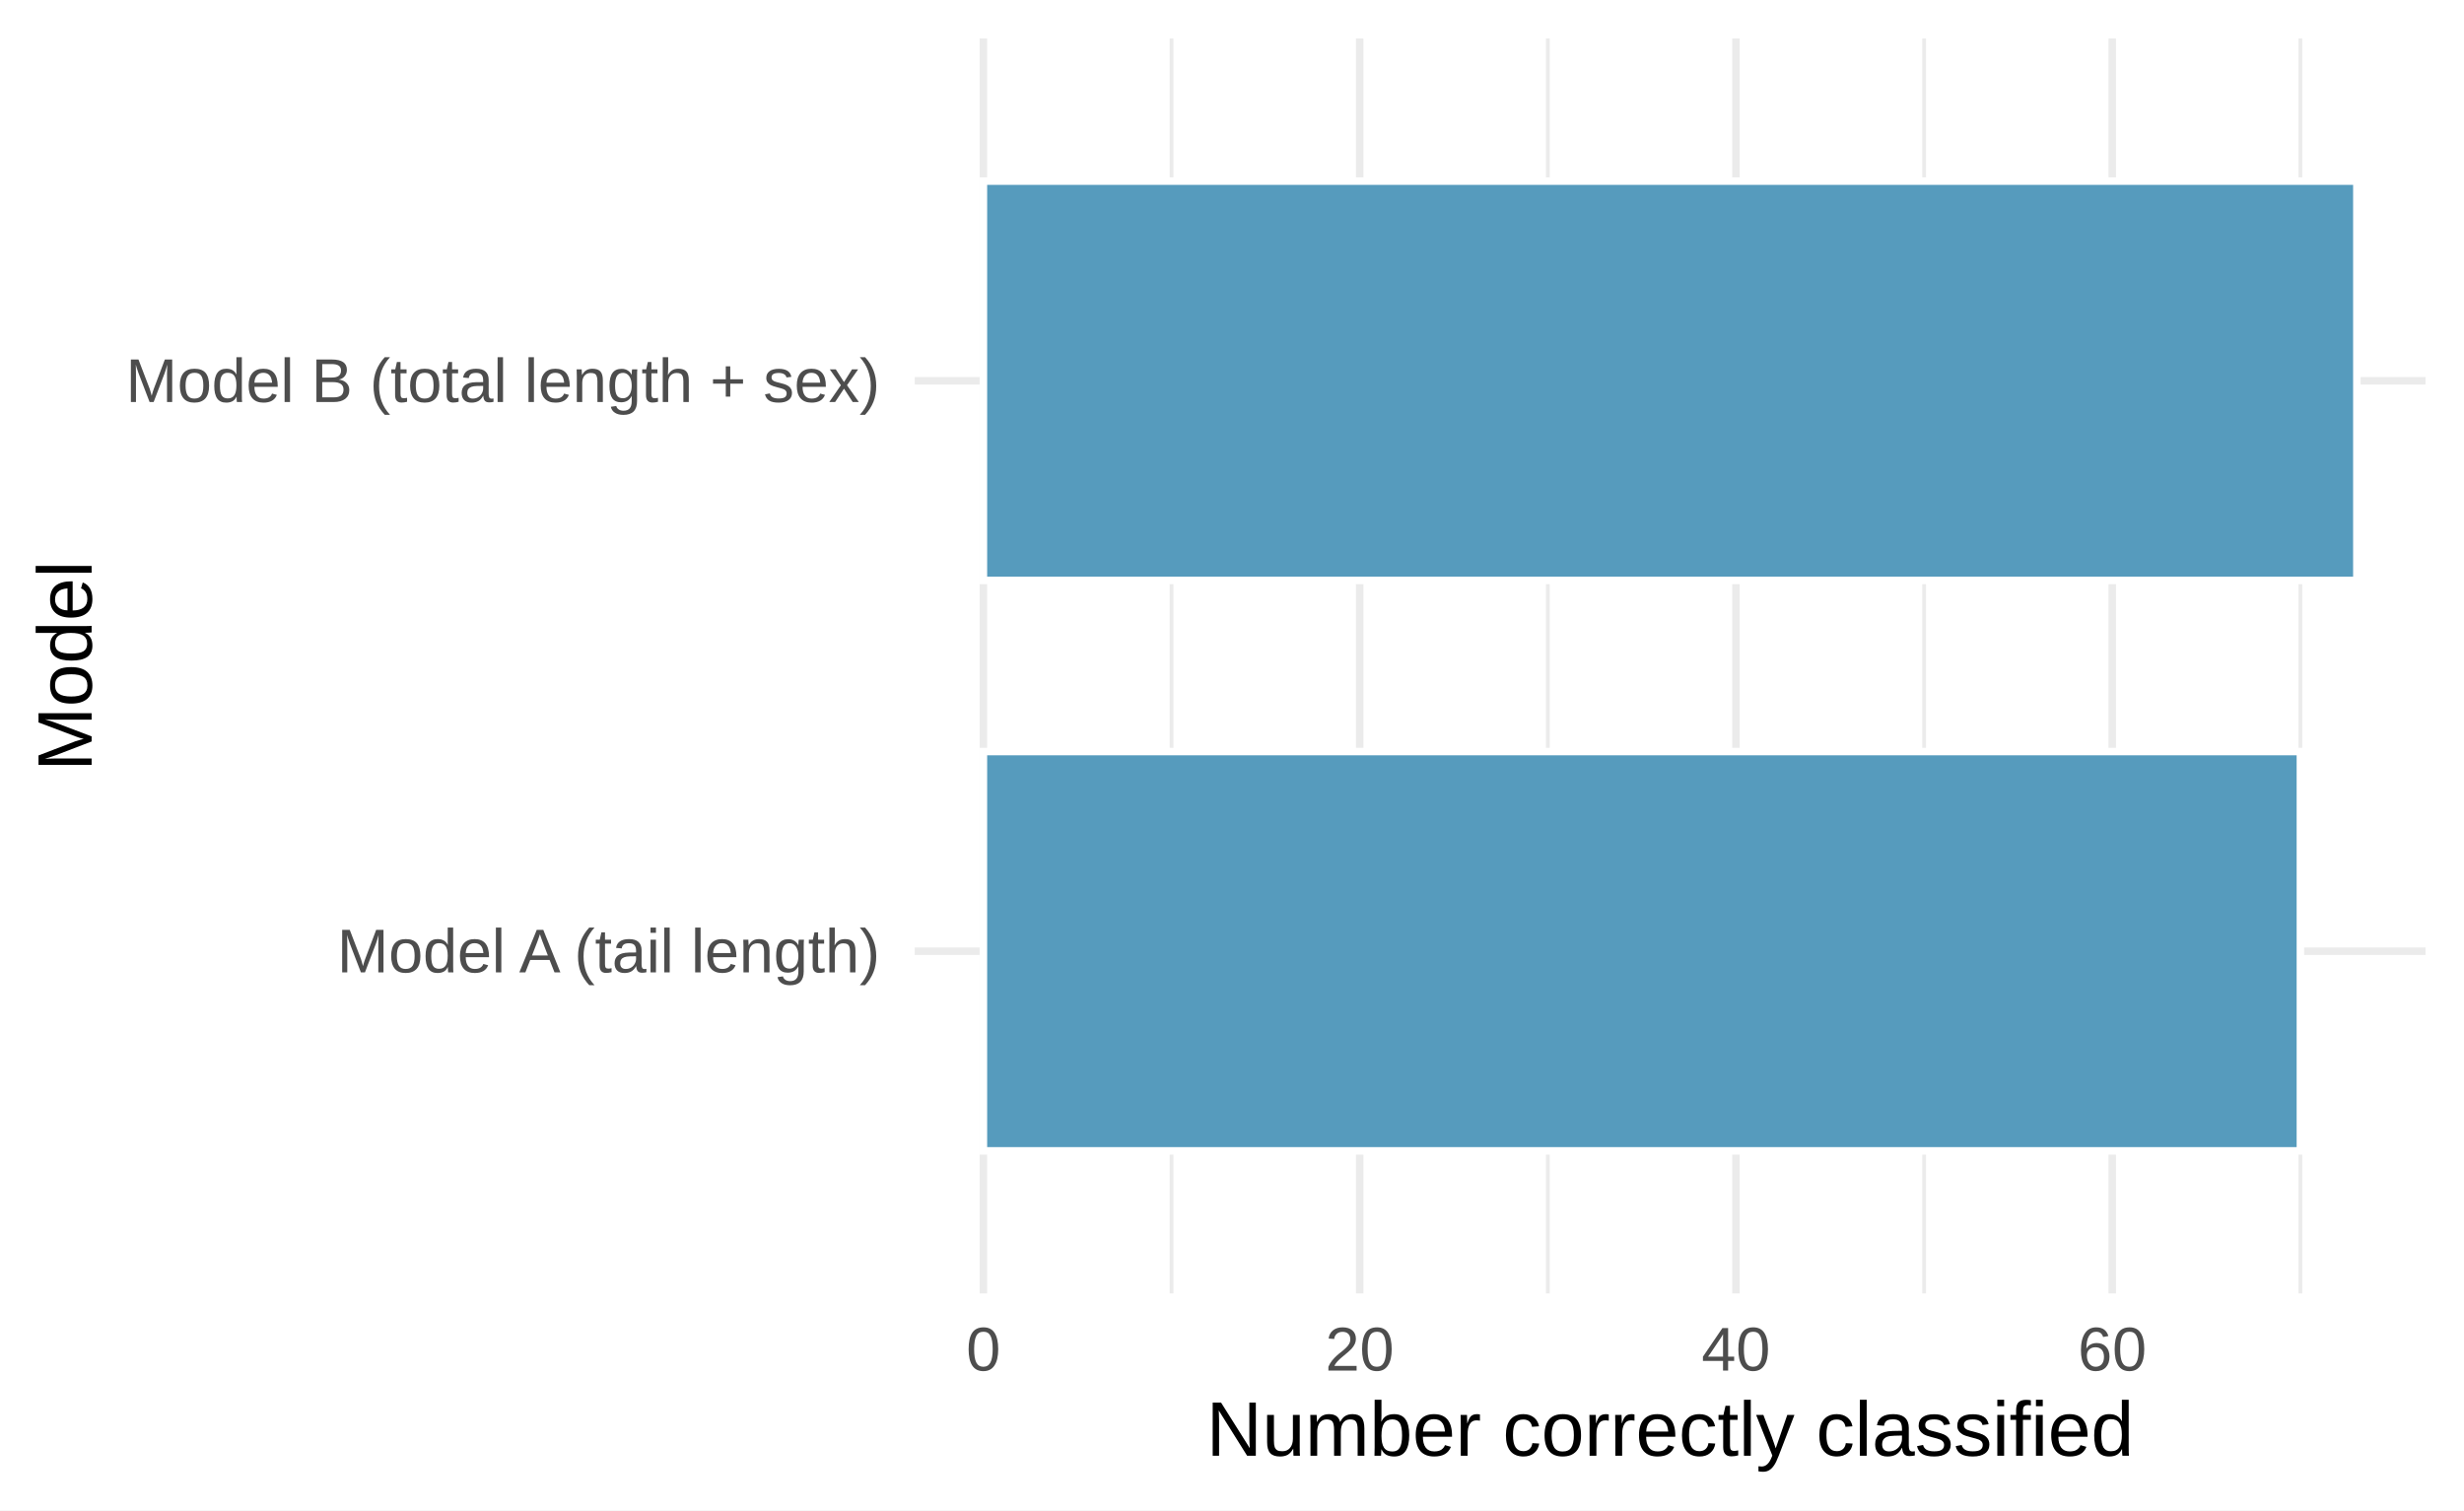
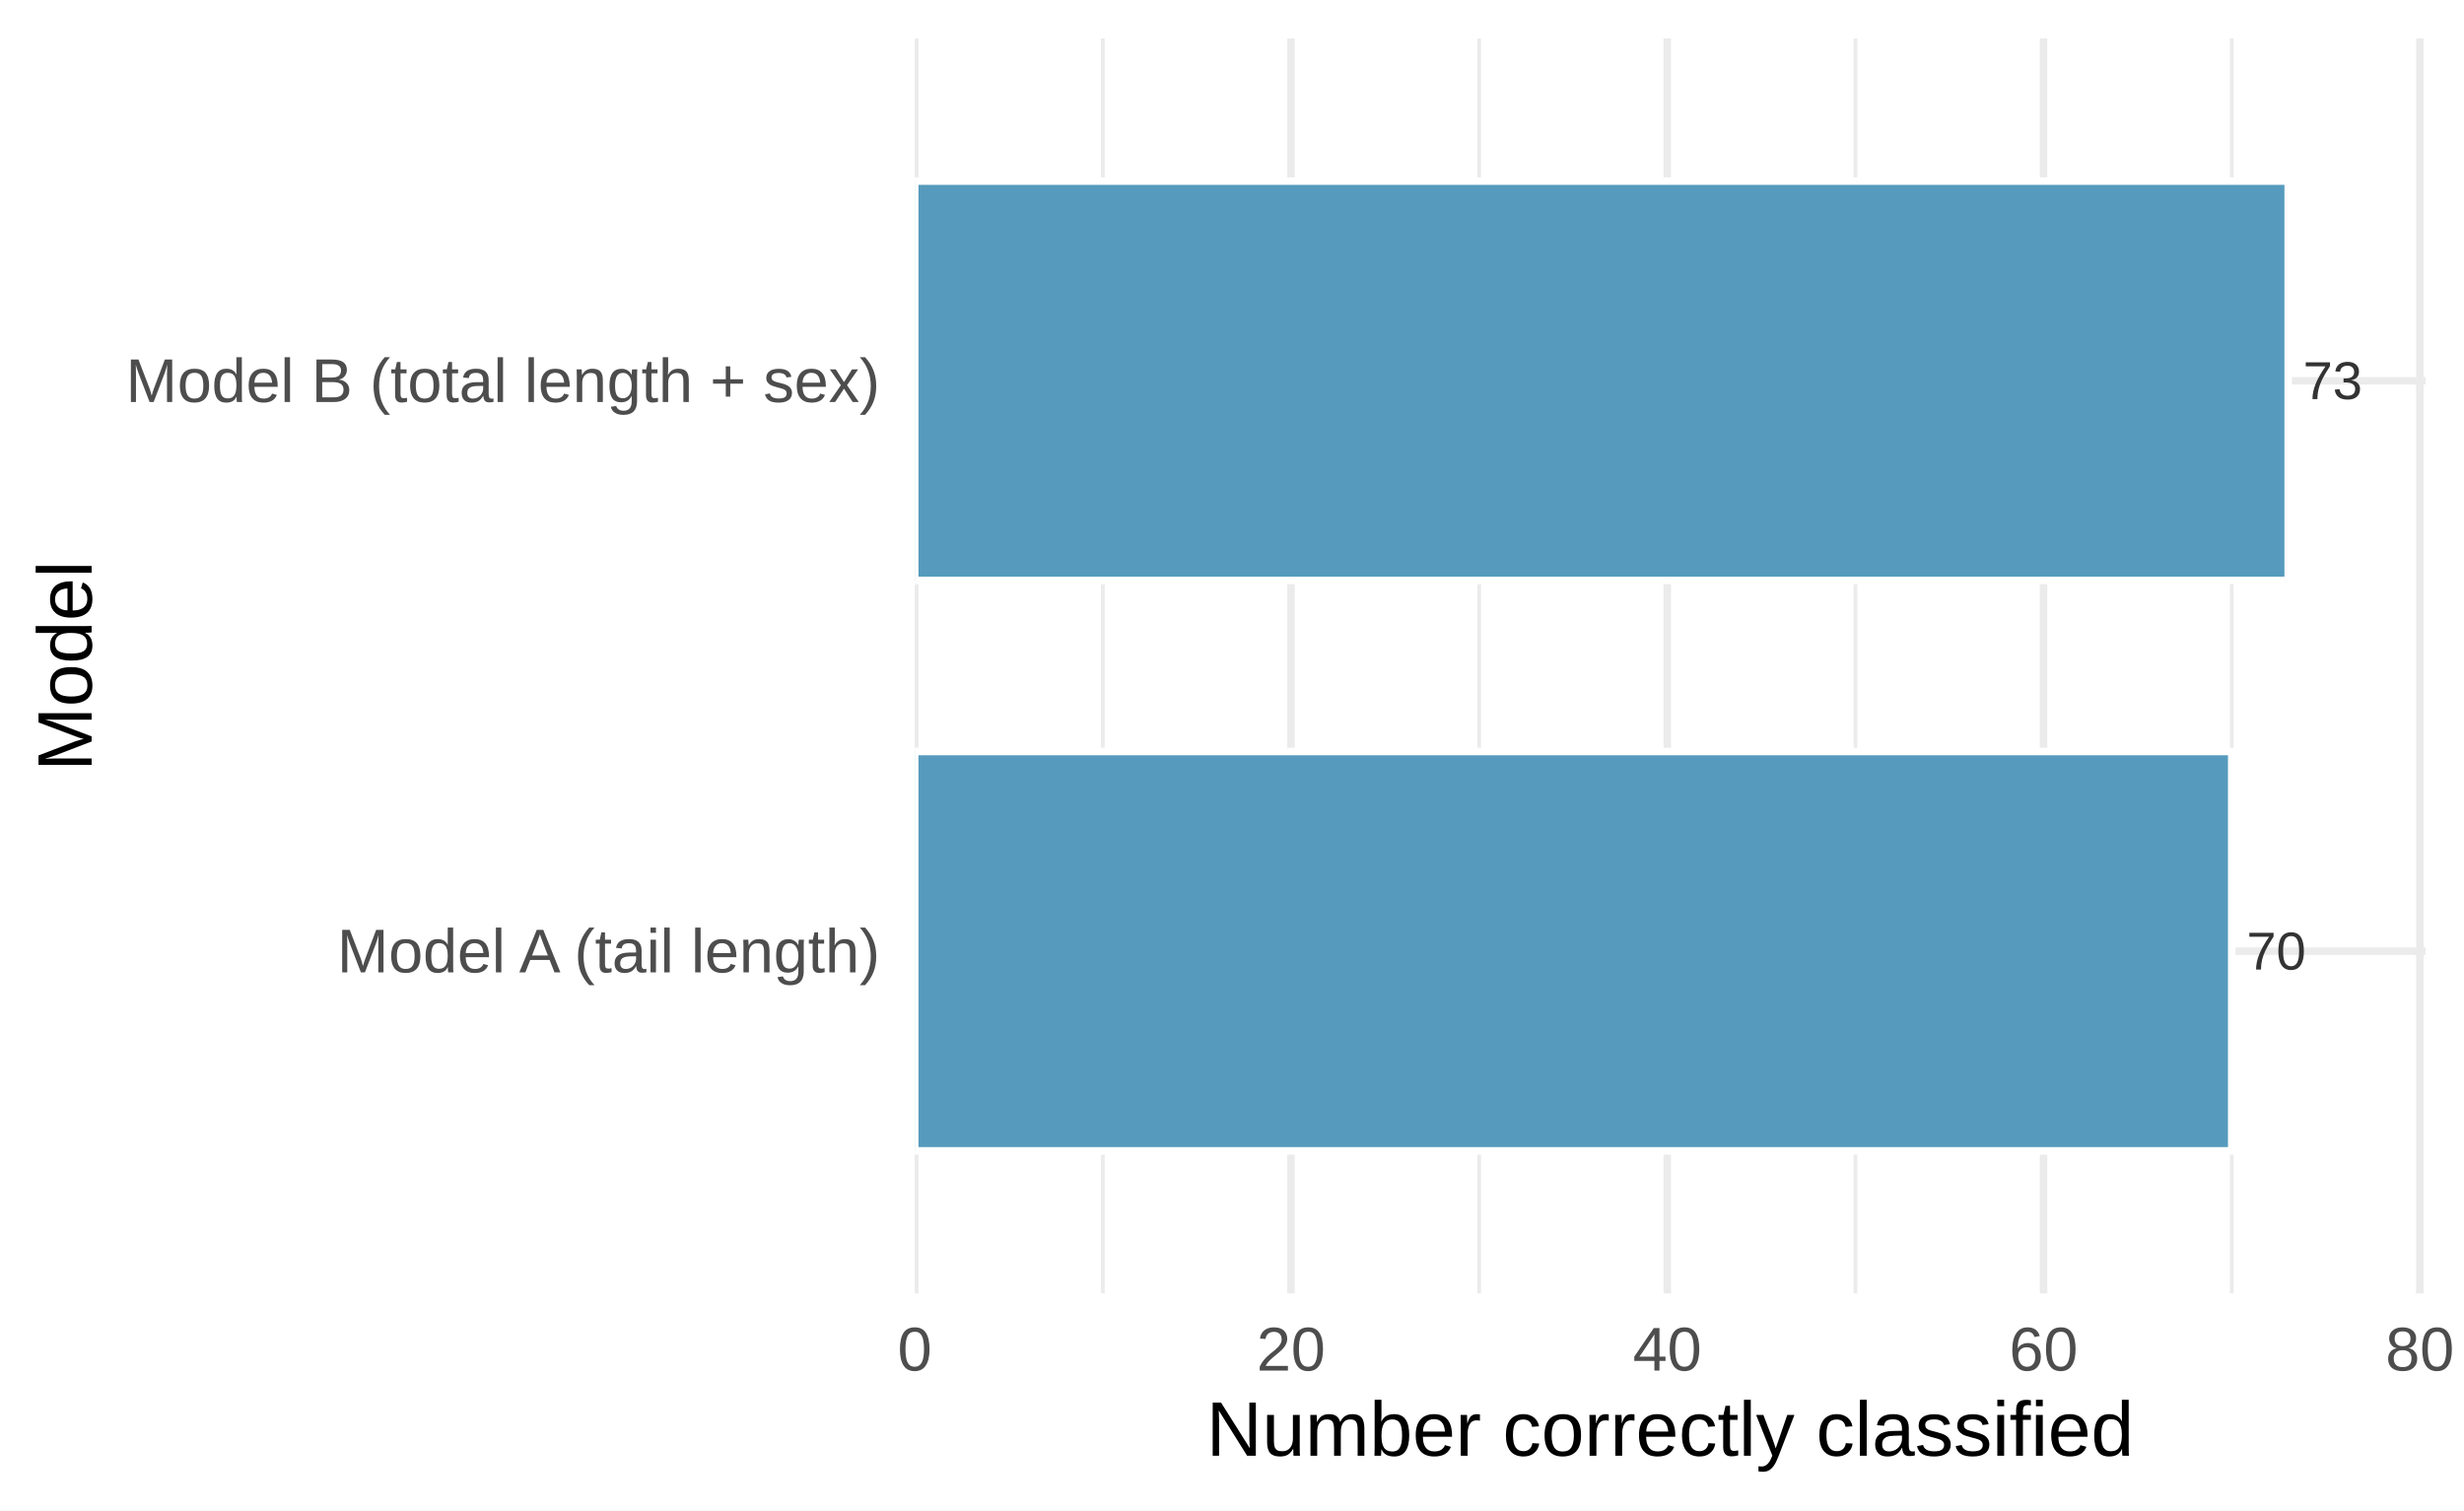
<svg xmlns="http://www.w3.org/2000/svg" width="446.40pt" height="273.60pt" viewBox="0 0 446.40 273.60">
  <g class="svglite">
    <defs>
      <style type="text/css">
    .svglite line, .svglite polyline, .svglite polygon, .svglite path, .svglite rect, .svglite circle {
      fill: none;
      stroke: #000000;
      stroke-linecap: round;
      stroke-linejoin: round;
      stroke-miterlimit: 10.00;
    }
    .svglite text {
      white-space: pre;
    }
    .svglite g.glyphgroup path {
      fill: inherit;
      stroke: none;
    }
  </style>
    </defs>
    <rect width="100%" height="100%" style="stroke: none; fill: #FFFFFF;" />
    <defs>
      <clipPath id="cpMC4wMHw0NDYuNDB8MC4wMHwyNzMuNjA=">
        <rect x="0.00" y="0.00" width="446.40" height="273.60" />
      </clipPath>
    </defs>
    <g clip-path="url(#cpMC4wMHw0NDYuNDB8MC4wMHwyNzMuNjA=)">
      <rect x="-0" y="-0" width="446.40" height="273.60" style="stroke-width: 1.36; stroke: none; fill: #FFFFFF;" />
    </g>
    <defs>
      <clipPath id="cpMTY1LjcyfDQzOS40M3w2Ljk3fDIzNC4zMg==">
        <rect x="165.72" y="6.97" width="273.71" height="227.35" />
      </clipPath>
    </defs>
    <g clip-path="url(#cpMTY1LjcyfDQzOS40M3w2Ljk3fDIzNC4zMg==)">
-       <polyline points="212.25,234.32 212.25,6.97 " style="stroke-width: 0.68; stroke: #EBEBEB; stroke-linecap: butt;" />
-       <polyline points="280.42,234.32 280.42,6.97 " style="stroke-width: 0.68; stroke: #EBEBEB; stroke-linecap: butt;" />
-       <polyline points="348.59,234.32 348.59,6.97 " style="stroke-width: 0.68; stroke: #EBEBEB; stroke-linecap: butt;" />
-       <polyline points="416.76,234.32 416.76,6.97 " style="stroke-width: 0.68; stroke: #EBEBEB; stroke-linecap: butt;" />
+       <polyline points="199.80,234.32 199.80,6.97 " style="stroke-width: 0.68; stroke: #EBEBEB; stroke-linecap: butt;" />
+       <polyline points="267.98,234.32 267.98,6.97 " style="stroke-width: 0.68; stroke: #EBEBEB; stroke-linecap: butt;" />
+       <polyline points="336.15,234.32 336.15,6.97 " style="stroke-width: 0.68; stroke: #EBEBEB; stroke-linecap: butt;" />
+       <polyline points="404.32,234.32 404.32,6.97 " style="stroke-width: 0.68; stroke: #EBEBEB; stroke-linecap: butt;" />
      <polyline points="165.72,172.32 439.43,172.32 " style="stroke-width: 1.36; stroke: #EBEBEB; stroke-linecap: butt;" />
      <polyline points="165.72,68.98 439.43,68.98 " style="stroke-width: 1.36; stroke: #EBEBEB; stroke-linecap: butt;" />
-       <polyline points="178.16,234.32 178.16,6.97 " style="stroke-width: 1.36; stroke: #EBEBEB; stroke-linecap: butt;" />
-       <polyline points="246.33,234.32 246.33,6.97 " style="stroke-width: 1.36; stroke: #EBEBEB; stroke-linecap: butt;" />
-       <polyline points="314.50,234.32 314.50,6.97 " style="stroke-width: 1.36; stroke: #EBEBEB; stroke-linecap: butt;" />
-       <polyline points="382.67,234.32 382.67,6.97 " style="stroke-width: 1.36; stroke: #EBEBEB; stroke-linecap: butt;" />
-       <rect x="178.16" y="136.15" width="238.60" height="72.34" style="stroke-width: 1.36; stroke: #FFFFFF; stroke-linecap: butt; stroke-linejoin: miter; fill: #569BBD;" />
-       <rect x="178.16" y="32.81" width="248.83" height="72.34" style="stroke-width: 1.36; stroke: #FFFFFF; stroke-linecap: butt; stroke-linejoin: miter; fill: #569BBD;" />
+       <polyline points="165.72,234.32 165.72,6.97 " style="stroke-width: 1.36; stroke: #EBEBEB; stroke-linecap: butt;" />
+       <polyline points="233.89,234.32 233.89,6.97 " style="stroke-width: 1.36; stroke: #EBEBEB; stroke-linecap: butt;" />
+       <polyline points="302.06,234.32 302.06,6.97 " style="stroke-width: 1.36; stroke: #EBEBEB; stroke-linecap: butt;" />
+       <polyline points="370.23,234.32 370.23,6.97 " style="stroke-width: 1.36; stroke: #EBEBEB; stroke-linecap: butt;" />
+       <polyline points="438.40,234.32 438.40,6.97 " style="stroke-width: 1.36; stroke: #EBEBEB; stroke-linecap: butt;" />
+       <rect x="165.72" y="136.15" width="238.60" height="72.34" style="stroke-width: 1.36; stroke: #FFFFFF; stroke-linecap: butt; stroke-linejoin: miter; fill: #569BBD;" />
+       <rect x="165.72" y="32.81" width="248.83" height="72.34" style="stroke-width: 1.36; stroke: #FFFFFF; stroke-linecap: butt; stroke-linejoin: miter; fill: #569BBD;" />
+       <text x="407.01" y="175.64" style="font-size: 9.67px;fill: #333333; font-family: &quot;Liberation Sans&quot;;" textLength="10.75px" lengthAdjust="spacingAndGlyphs">70</text>
+       <text x="417.23" y="72.30" style="font-size: 9.67px;fill: #333333; font-family: &quot;Liberation Sans&quot;;" textLength="10.75px" lengthAdjust="spacingAndGlyphs">73</text>
    </g>
    <g clip-path="url(#cpMC4wMHw0NDYuNDB8MC4wMHwyNzMuNjA=)">
      <text x="159.44" y="176.16" text-anchor="end" style="font-size: 11.20px;fill: #4D4D4D; font-family: &quot;Liberation Sans&quot;;" textLength="98.20px" lengthAdjust="spacingAndGlyphs">Model A (tail length)</text>
      <text x="159.44" y="72.83" text-anchor="end" style="font-size: 11.20px;fill: #4D4D4D; font-family: &quot;Liberation Sans&quot;;" textLength="136.45px" lengthAdjust="spacingAndGlyphs">Model B (total length + sex)</text>
-       <text x="178.16" y="248.29" text-anchor="middle" style="font-size: 11.20px;fill: #4D4D4D; font-family: &quot;Liberation Sans&quot;;" textLength="6.22px" lengthAdjust="spacingAndGlyphs">0</text>
-       <text x="246.33" y="248.29" text-anchor="middle" style="font-size: 11.20px;fill: #4D4D4D; font-family: &quot;Liberation Sans&quot;;" textLength="12.44px" lengthAdjust="spacingAndGlyphs">20</text>
-       <text x="314.50" y="248.29" text-anchor="middle" style="font-size: 11.20px;fill: #4D4D4D; font-family: &quot;Liberation Sans&quot;;" textLength="12.44px" lengthAdjust="spacingAndGlyphs">40</text>
-       <text x="382.67" y="248.29" text-anchor="middle" style="font-size: 11.20px;fill: #4D4D4D; font-family: &quot;Liberation Sans&quot;;" textLength="12.44px" lengthAdjust="spacingAndGlyphs">60</text>
+       <text x="165.72" y="248.29" text-anchor="middle" style="font-size: 11.20px;fill: #4D4D4D; font-family: &quot;Liberation Sans&quot;;" textLength="6.22px" lengthAdjust="spacingAndGlyphs">0</text>
+       <text x="233.89" y="248.29" text-anchor="middle" style="font-size: 11.20px;fill: #4D4D4D; font-family: &quot;Liberation Sans&quot;;" textLength="12.44px" lengthAdjust="spacingAndGlyphs">20</text>
+       <text x="302.06" y="248.29" text-anchor="middle" style="font-size: 11.20px;fill: #4D4D4D; font-family: &quot;Liberation Sans&quot;;" textLength="12.44px" lengthAdjust="spacingAndGlyphs">40</text>
+       <text x="370.23" y="248.29" text-anchor="middle" style="font-size: 11.20px;fill: #4D4D4D; font-family: &quot;Liberation Sans&quot;;" textLength="12.44px" lengthAdjust="spacingAndGlyphs">60</text>
+       <text x="438.40" y="248.29" text-anchor="middle" style="font-size: 11.20px;fill: #4D4D4D; font-family: &quot;Liberation Sans&quot;;" textLength="12.44px" lengthAdjust="spacingAndGlyphs">80</text>
      <text x="302.57" y="263.72" text-anchor="middle" style="font-size: 14.00px; font-family: &quot;Liberation Sans&quot;;" textLength="167.98px" lengthAdjust="spacingAndGlyphs">Number correctly classified</text>
      <text transform="translate(16.60,120.65) rotate(-90)" text-anchor="middle" style="font-size: 14.00px; font-family: &quot;Liberation Sans&quot;;" textLength="38.11px" lengthAdjust="spacingAndGlyphs">Model</text>
    </g>
  </g>
</svg>
